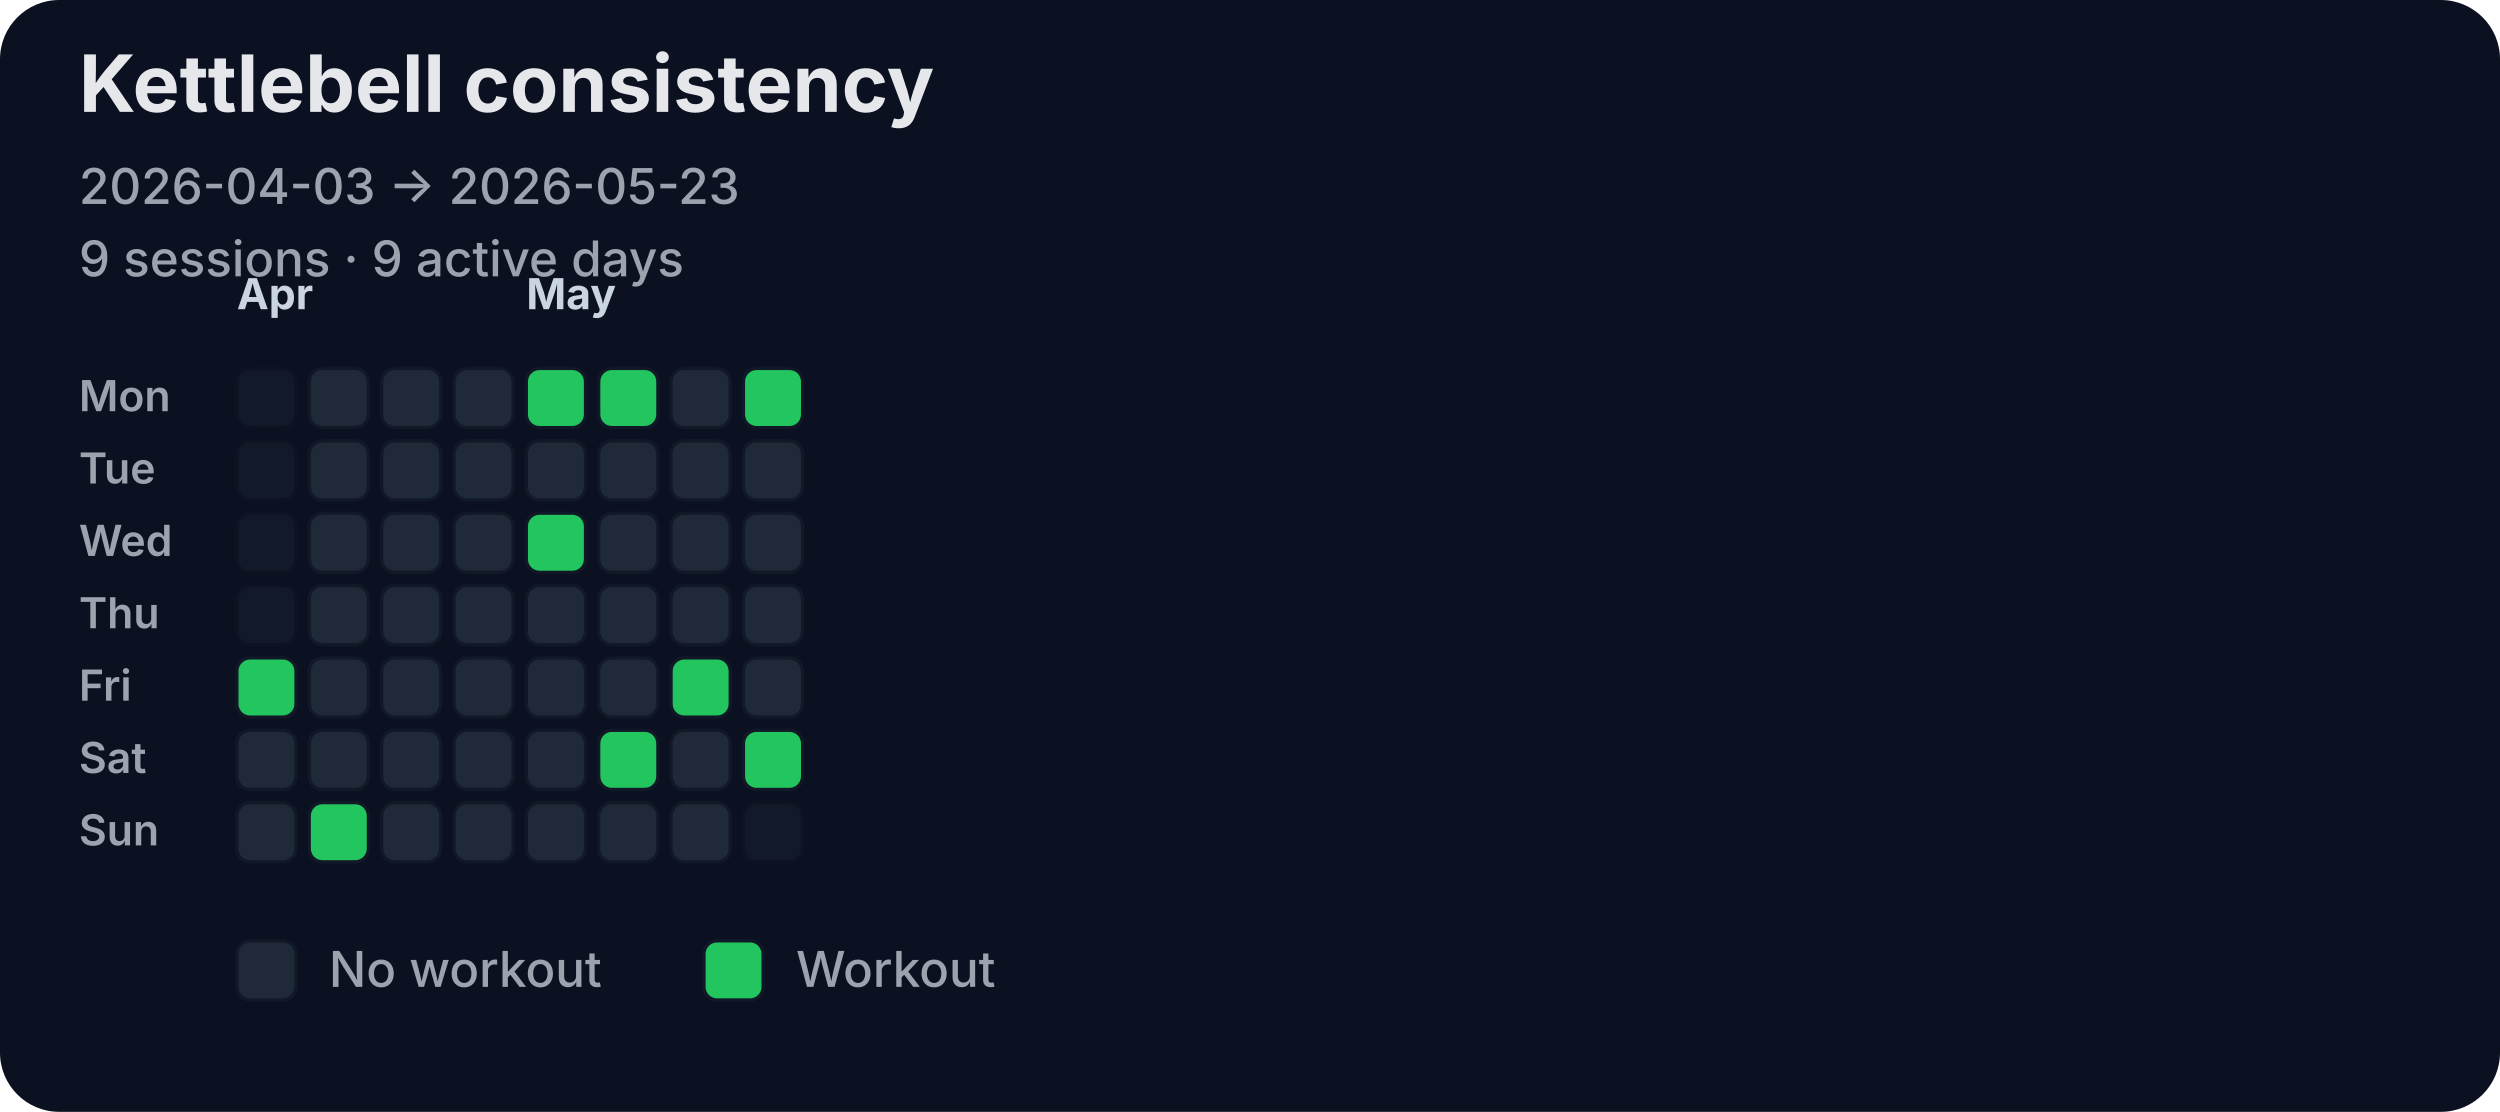
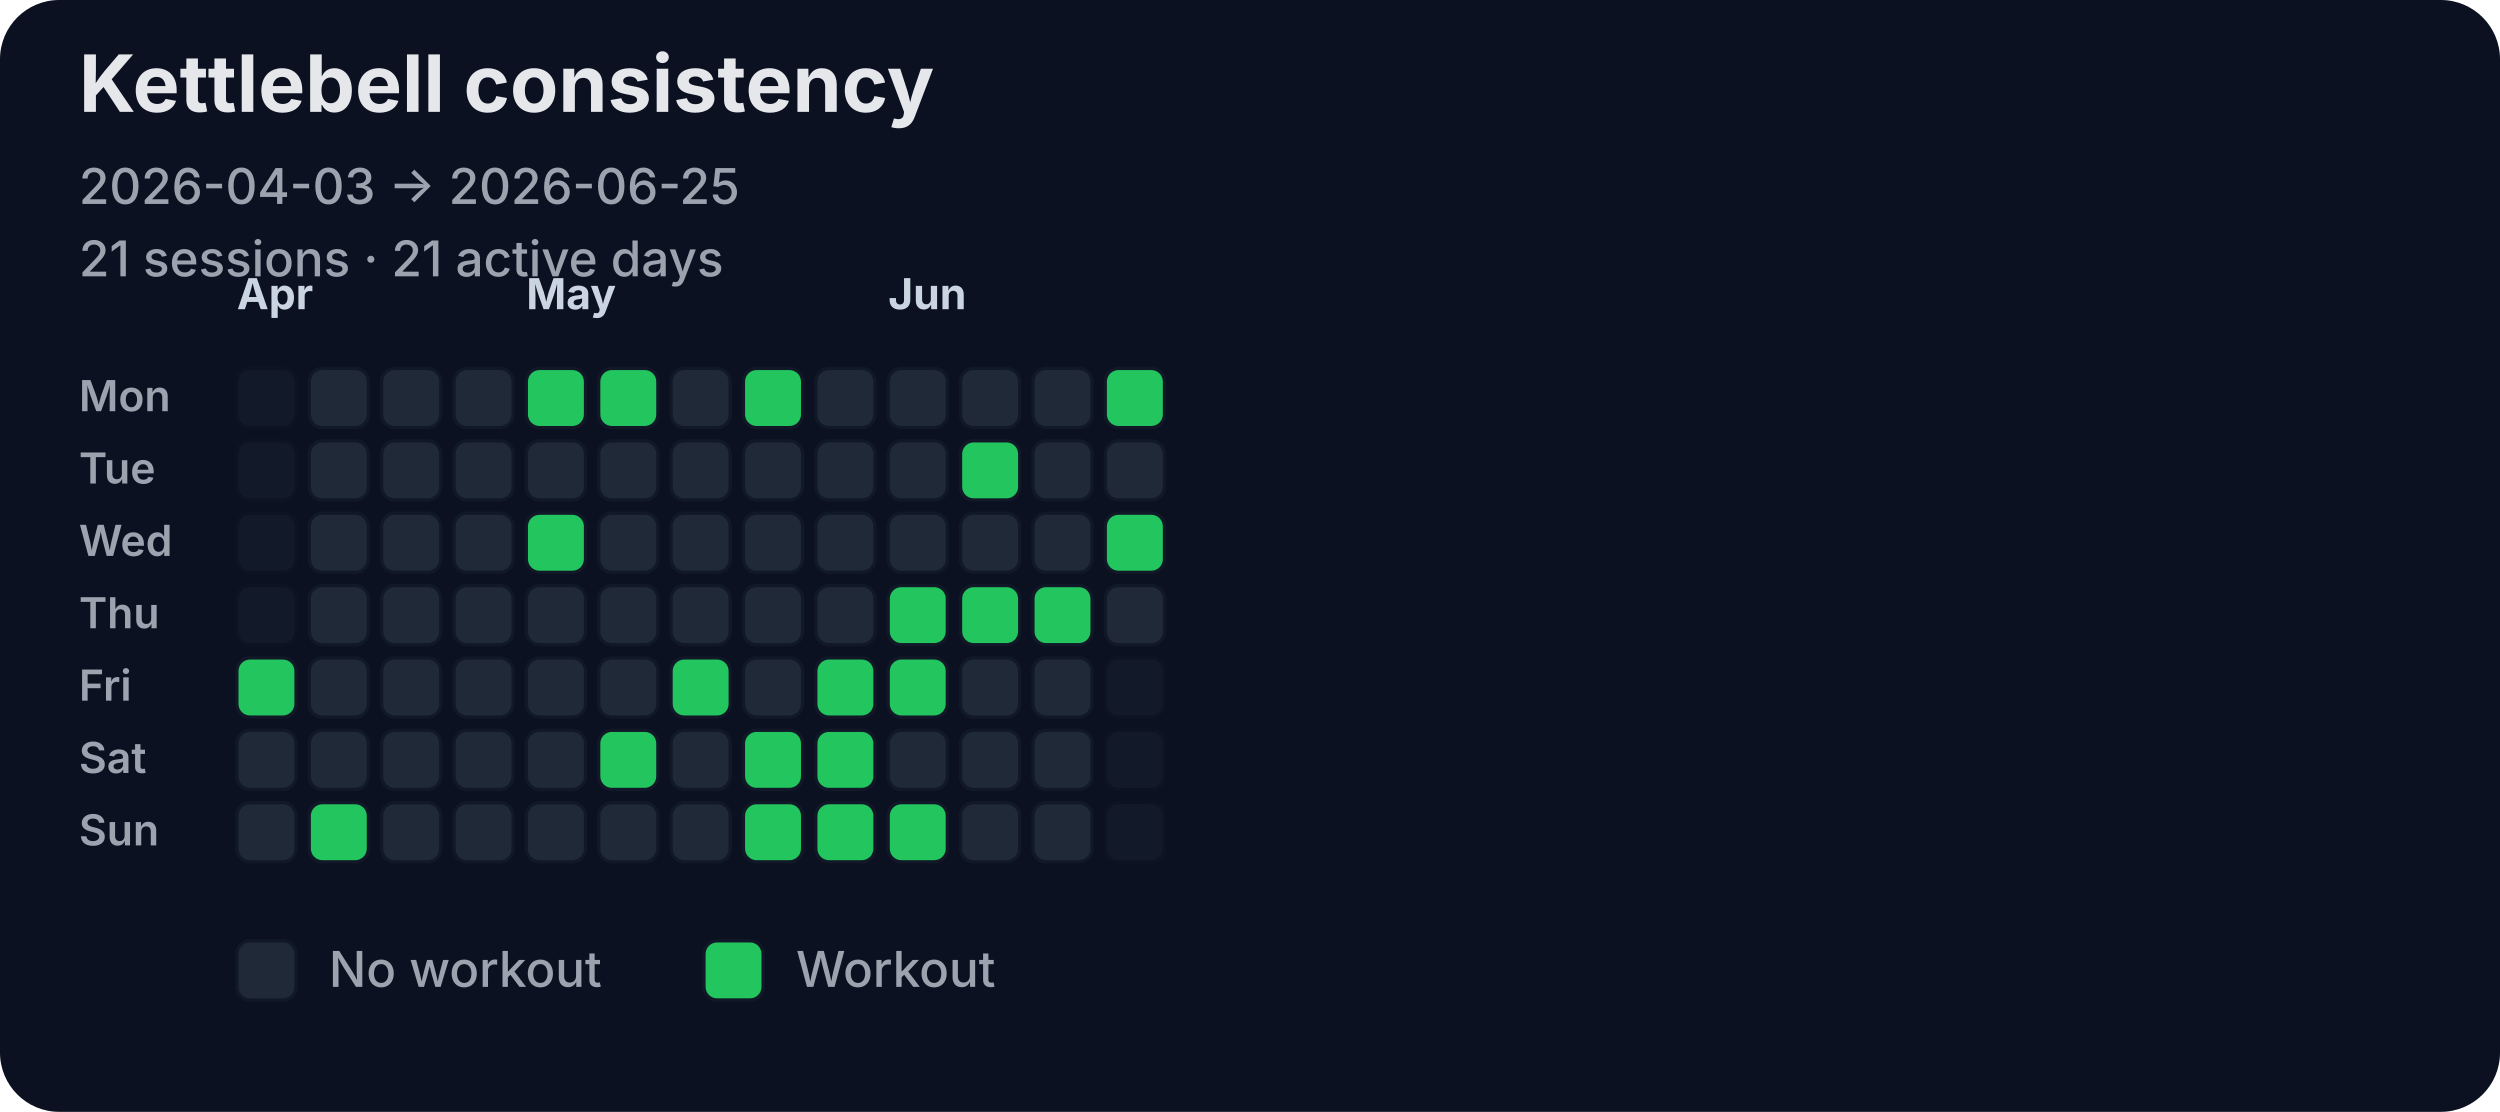
<svg xmlns="http://www.w3.org/2000/svg" width="760" height="338" viewBox="0 0 760 338" role="img" aria-labelledby="title desc">
  <style>.bg{fill:#0b1120}.text{fill:#e5e7eb;font:700 24px system-ui,-apple-system,Segoe UI,sans-serif}.muted{fill:#9ca3af;font:500 15px system-ui,-apple-system,Segoe UI,sans-serif}.tiny{fill:#9ca3af;font:600 13px system-ui,-apple-system,Segoe UI,sans-serif}.cell{stroke:#111827;stroke-width:1}.month{fill:#cbd5e1;font:700 13px system-ui,-apple-system,Segoe UI,sans-serif}</style>
  <rect class="bg" width="760" height="338" rx="18" />
  <text class="text" x="24" y="34">Kettlebell consistency</text>
-   <text class="muted" x="24" y="62">2026-04-03 → 2026-05-23</text>
-   <text class="muted" x="24" y="84">9 sessions · 9 active days</text>
+   <text class="muted" x="24" y="62">2026-04-03 → 2026-06-25</text>
+   <text class="muted" x="24" y="84">21 sessions · 21 active days</text>
  <text class="month" x="72" y="94">Apr</text>
  <text class="month" x="160" y="94">May</text>
+   <text class="month" x="270" y="94">Jun</text>
  <text class="tiny" x="24" y="125">Mon</text>
  <text class="tiny" x="24" y="147">Tue</text>
  <text class="tiny" x="24" y="169">Wed</text>
  <text class="tiny" x="24" y="191">Thu</text>
  <text class="tiny" x="24" y="213">Fri</text>
  <text class="tiny" x="24" y="235">Sat</text>
  <text class="tiny" x="24" y="257">Sun</text>
  <rect class="cell" x="72" y="112" width="18" height="18" rx="4" fill="#1f2937" opacity="0.35" />
  <rect class="cell" x="72" y="134" width="18" height="18" rx="4" fill="#1f2937" opacity="0.35" />
  <rect class="cell" x="72" y="156" width="18" height="18" rx="4" fill="#1f2937" opacity="0.35" />
  <rect class="cell" x="72" y="178" width="18" height="18" rx="4" fill="#1f2937" opacity="0.35" />
  <rect class="cell" x="72" y="200" width="18" height="18" rx="4" fill="#22c55e" opacity="1" />
  <rect class="cell" x="72" y="222" width="18" height="18" rx="4" fill="#1f2937" opacity="1" />
  <rect class="cell" x="72" y="244" width="18" height="18" rx="4" fill="#1f2937" opacity="1" />
  <rect class="cell" x="94" y="112" width="18" height="18" rx="4" fill="#1f2937" opacity="1" />
  <rect class="cell" x="94" y="134" width="18" height="18" rx="4" fill="#1f2937" opacity="1" />
  <rect class="cell" x="94" y="156" width="18" height="18" rx="4" fill="#1f2937" opacity="1" />
  <rect class="cell" x="94" y="178" width="18" height="18" rx="4" fill="#1f2937" opacity="1" />
  <rect class="cell" x="94" y="200" width="18" height="18" rx="4" fill="#1f2937" opacity="1" />
  <rect class="cell" x="94" y="222" width="18" height="18" rx="4" fill="#1f2937" opacity="1" />
  <rect class="cell" x="94" y="244" width="18" height="18" rx="4" fill="#22c55e" opacity="1" />
  <rect class="cell" x="116" y="112" width="18" height="18" rx="4" fill="#1f2937" opacity="1" />
  <rect class="cell" x="116" y="134" width="18" height="18" rx="4" fill="#1f2937" opacity="1" />
  <rect class="cell" x="116" y="156" width="18" height="18" rx="4" fill="#1f2937" opacity="1" />
  <rect class="cell" x="116" y="178" width="18" height="18" rx="4" fill="#1f2937" opacity="1" />
  <rect class="cell" x="116" y="200" width="18" height="18" rx="4" fill="#1f2937" opacity="1" />
  <rect class="cell" x="116" y="222" width="18" height="18" rx="4" fill="#1f2937" opacity="1" />
  <rect class="cell" x="116" y="244" width="18" height="18" rx="4" fill="#1f2937" opacity="1" />
  <rect class="cell" x="138" y="112" width="18" height="18" rx="4" fill="#1f2937" opacity="1" />
  <rect class="cell" x="138" y="134" width="18" height="18" rx="4" fill="#1f2937" opacity="1" />
  <rect class="cell" x="138" y="156" width="18" height="18" rx="4" fill="#1f2937" opacity="1" />
  <rect class="cell" x="138" y="178" width="18" height="18" rx="4" fill="#1f2937" opacity="1" />
  <rect class="cell" x="138" y="200" width="18" height="18" rx="4" fill="#1f2937" opacity="1" />
  <rect class="cell" x="138" y="222" width="18" height="18" rx="4" fill="#1f2937" opacity="1" />
  <rect class="cell" x="138" y="244" width="18" height="18" rx="4" fill="#1f2937" opacity="1" />
  <rect class="cell" x="160" y="112" width="18" height="18" rx="4" fill="#22c55e" opacity="1" />
  <rect class="cell" x="160" y="134" width="18" height="18" rx="4" fill="#1f2937" opacity="1" />
  <rect class="cell" x="160" y="156" width="18" height="18" rx="4" fill="#22c55e" opacity="1" />
  <rect class="cell" x="160" y="178" width="18" height="18" rx="4" fill="#1f2937" opacity="1" />
  <rect class="cell" x="160" y="200" width="18" height="18" rx="4" fill="#1f2937" opacity="1" />
  <rect class="cell" x="160" y="222" width="18" height="18" rx="4" fill="#1f2937" opacity="1" />
  <rect class="cell" x="160" y="244" width="18" height="18" rx="4" fill="#1f2937" opacity="1" />
  <rect class="cell" x="182" y="112" width="18" height="18" rx="4" fill="#22c55e" opacity="1" />
  <rect class="cell" x="182" y="134" width="18" height="18" rx="4" fill="#1f2937" opacity="1" />
  <rect class="cell" x="182" y="156" width="18" height="18" rx="4" fill="#1f2937" opacity="1" />
  <rect class="cell" x="182" y="178" width="18" height="18" rx="4" fill="#1f2937" opacity="1" />
  <rect class="cell" x="182" y="200" width="18" height="18" rx="4" fill="#1f2937" opacity="1" />
  <rect class="cell" x="182" y="222" width="18" height="18" rx="4" fill="#22c55e" opacity="1" />
  <rect class="cell" x="182" y="244" width="18" height="18" rx="4" fill="#1f2937" opacity="1" />
  <rect class="cell" x="204" y="112" width="18" height="18" rx="4" fill="#1f2937" opacity="1" />
  <rect class="cell" x="204" y="134" width="18" height="18" rx="4" fill="#1f2937" opacity="1" />
  <rect class="cell" x="204" y="156" width="18" height="18" rx="4" fill="#1f2937" opacity="1" />
  <rect class="cell" x="204" y="178" width="18" height="18" rx="4" fill="#1f2937" opacity="1" />
  <rect class="cell" x="204" y="200" width="18" height="18" rx="4" fill="#22c55e" opacity="1" />
  <rect class="cell" x="204" y="222" width="18" height="18" rx="4" fill="#1f2937" opacity="1" />
  <rect class="cell" x="204" y="244" width="18" height="18" rx="4" fill="#1f2937" opacity="1" />
  <rect class="cell" x="226" y="112" width="18" height="18" rx="4" fill="#22c55e" opacity="1" />
  <rect class="cell" x="226" y="134" width="18" height="18" rx="4" fill="#1f2937" opacity="1" />
  <rect class="cell" x="226" y="156" width="18" height="18" rx="4" fill="#1f2937" opacity="1" />
  <rect class="cell" x="226" y="178" width="18" height="18" rx="4" fill="#1f2937" opacity="1" />
  <rect class="cell" x="226" y="200" width="18" height="18" rx="4" fill="#1f2937" opacity="1" />
  <rect class="cell" x="226" y="222" width="18" height="18" rx="4" fill="#22c55e" opacity="1" />
-   <rect class="cell" x="226" y="244" width="18" height="18" rx="4" fill="#1f2937" opacity="0.35" />
+   <rect class="cell" x="226" y="244" width="18" height="18" rx="4" fill="#22c55e" opacity="1" />
+   <rect class="cell" x="248" y="112" width="18" height="18" rx="4" fill="#1f2937" opacity="1" />
+   <rect class="cell" x="248" y="134" width="18" height="18" rx="4" fill="#1f2937" opacity="1" />
+   <rect class="cell" x="248" y="156" width="18" height="18" rx="4" fill="#1f2937" opacity="1" />
+   <rect class="cell" x="248" y="178" width="18" height="18" rx="4" fill="#1f2937" opacity="1" />
+   <rect class="cell" x="248" y="200" width="18" height="18" rx="4" fill="#22c55e" opacity="1" />
+   <rect class="cell" x="248" y="222" width="18" height="18" rx="4" fill="#22c55e" opacity="1" />
+   <rect class="cell" x="248" y="244" width="18" height="18" rx="4" fill="#22c55e" opacity="1" />
+   <rect class="cell" x="270" y="112" width="18" height="18" rx="4" fill="#1f2937" opacity="1" />
+   <rect class="cell" x="270" y="134" width="18" height="18" rx="4" fill="#1f2937" opacity="1" />
+   <rect class="cell" x="270" y="156" width="18" height="18" rx="4" fill="#1f2937" opacity="1" />
+   <rect class="cell" x="270" y="178" width="18" height="18" rx="4" fill="#22c55e" opacity="1" />
+   <rect class="cell" x="270" y="200" width="18" height="18" rx="4" fill="#22c55e" opacity="1" />
+   <rect class="cell" x="270" y="222" width="18" height="18" rx="4" fill="#1f2937" opacity="1" />
+   <rect class="cell" x="270" y="244" width="18" height="18" rx="4" fill="#22c55e" opacity="1" />
+   <rect class="cell" x="292" y="112" width="18" height="18" rx="4" fill="#1f2937" opacity="1" />
+   <rect class="cell" x="292" y="134" width="18" height="18" rx="4" fill="#22c55e" opacity="1" />
+   <rect class="cell" x="292" y="156" width="18" height="18" rx="4" fill="#1f2937" opacity="1" />
+   <rect class="cell" x="292" y="178" width="18" height="18" rx="4" fill="#22c55e" opacity="1" />
+   <rect class="cell" x="292" y="200" width="18" height="18" rx="4" fill="#1f2937" opacity="1" />
+   <rect class="cell" x="292" y="222" width="18" height="18" rx="4" fill="#1f2937" opacity="1" />
+   <rect class="cell" x="292" y="244" width="18" height="18" rx="4" fill="#1f2937" opacity="1" />
+   <rect class="cell" x="314" y="112" width="18" height="18" rx="4" fill="#1f2937" opacity="1" />
+   <rect class="cell" x="314" y="134" width="18" height="18" rx="4" fill="#1f2937" opacity="1" />
+   <rect class="cell" x="314" y="156" width="18" height="18" rx="4" fill="#1f2937" opacity="1" />
+   <rect class="cell" x="314" y="178" width="18" height="18" rx="4" fill="#22c55e" opacity="1" />
+   <rect class="cell" x="314" y="200" width="18" height="18" rx="4" fill="#1f2937" opacity="1" />
+   <rect class="cell" x="314" y="222" width="18" height="18" rx="4" fill="#1f2937" opacity="1" />
+   <rect class="cell" x="314" y="244" width="18" height="18" rx="4" fill="#1f2937" opacity="1" />
+   <rect class="cell" x="336" y="112" width="18" height="18" rx="4" fill="#22c55e" opacity="1" />
+   <rect class="cell" x="336" y="134" width="18" height="18" rx="4" fill="#1f2937" opacity="1" />
+   <rect class="cell" x="336" y="156" width="18" height="18" rx="4" fill="#22c55e" opacity="1" />
+   <rect class="cell" x="336" y="178" width="18" height="18" rx="4" fill="#1f2937" opacity="1" />
+   <rect class="cell" x="336" y="200" width="18" height="18" rx="4" fill="#1f2937" opacity="0.35" />
+   <rect class="cell" x="336" y="222" width="18" height="18" rx="4" fill="#1f2937" opacity="0.35" />
+   <rect class="cell" x="336" y="244" width="18" height="18" rx="4" fill="#1f2937" opacity="0.35" />
  <rect class="cell" x="72" y="286" width="18" height="18" rx="4" fill="#1f2937" />
  <text class="muted" x="100" y="300">No workout</text>
  <rect class="cell" x="214" y="286" width="18" height="18" rx="4" fill="#22c55e" />
  <text class="muted" x="242" y="300">Workout</text>
</svg>
